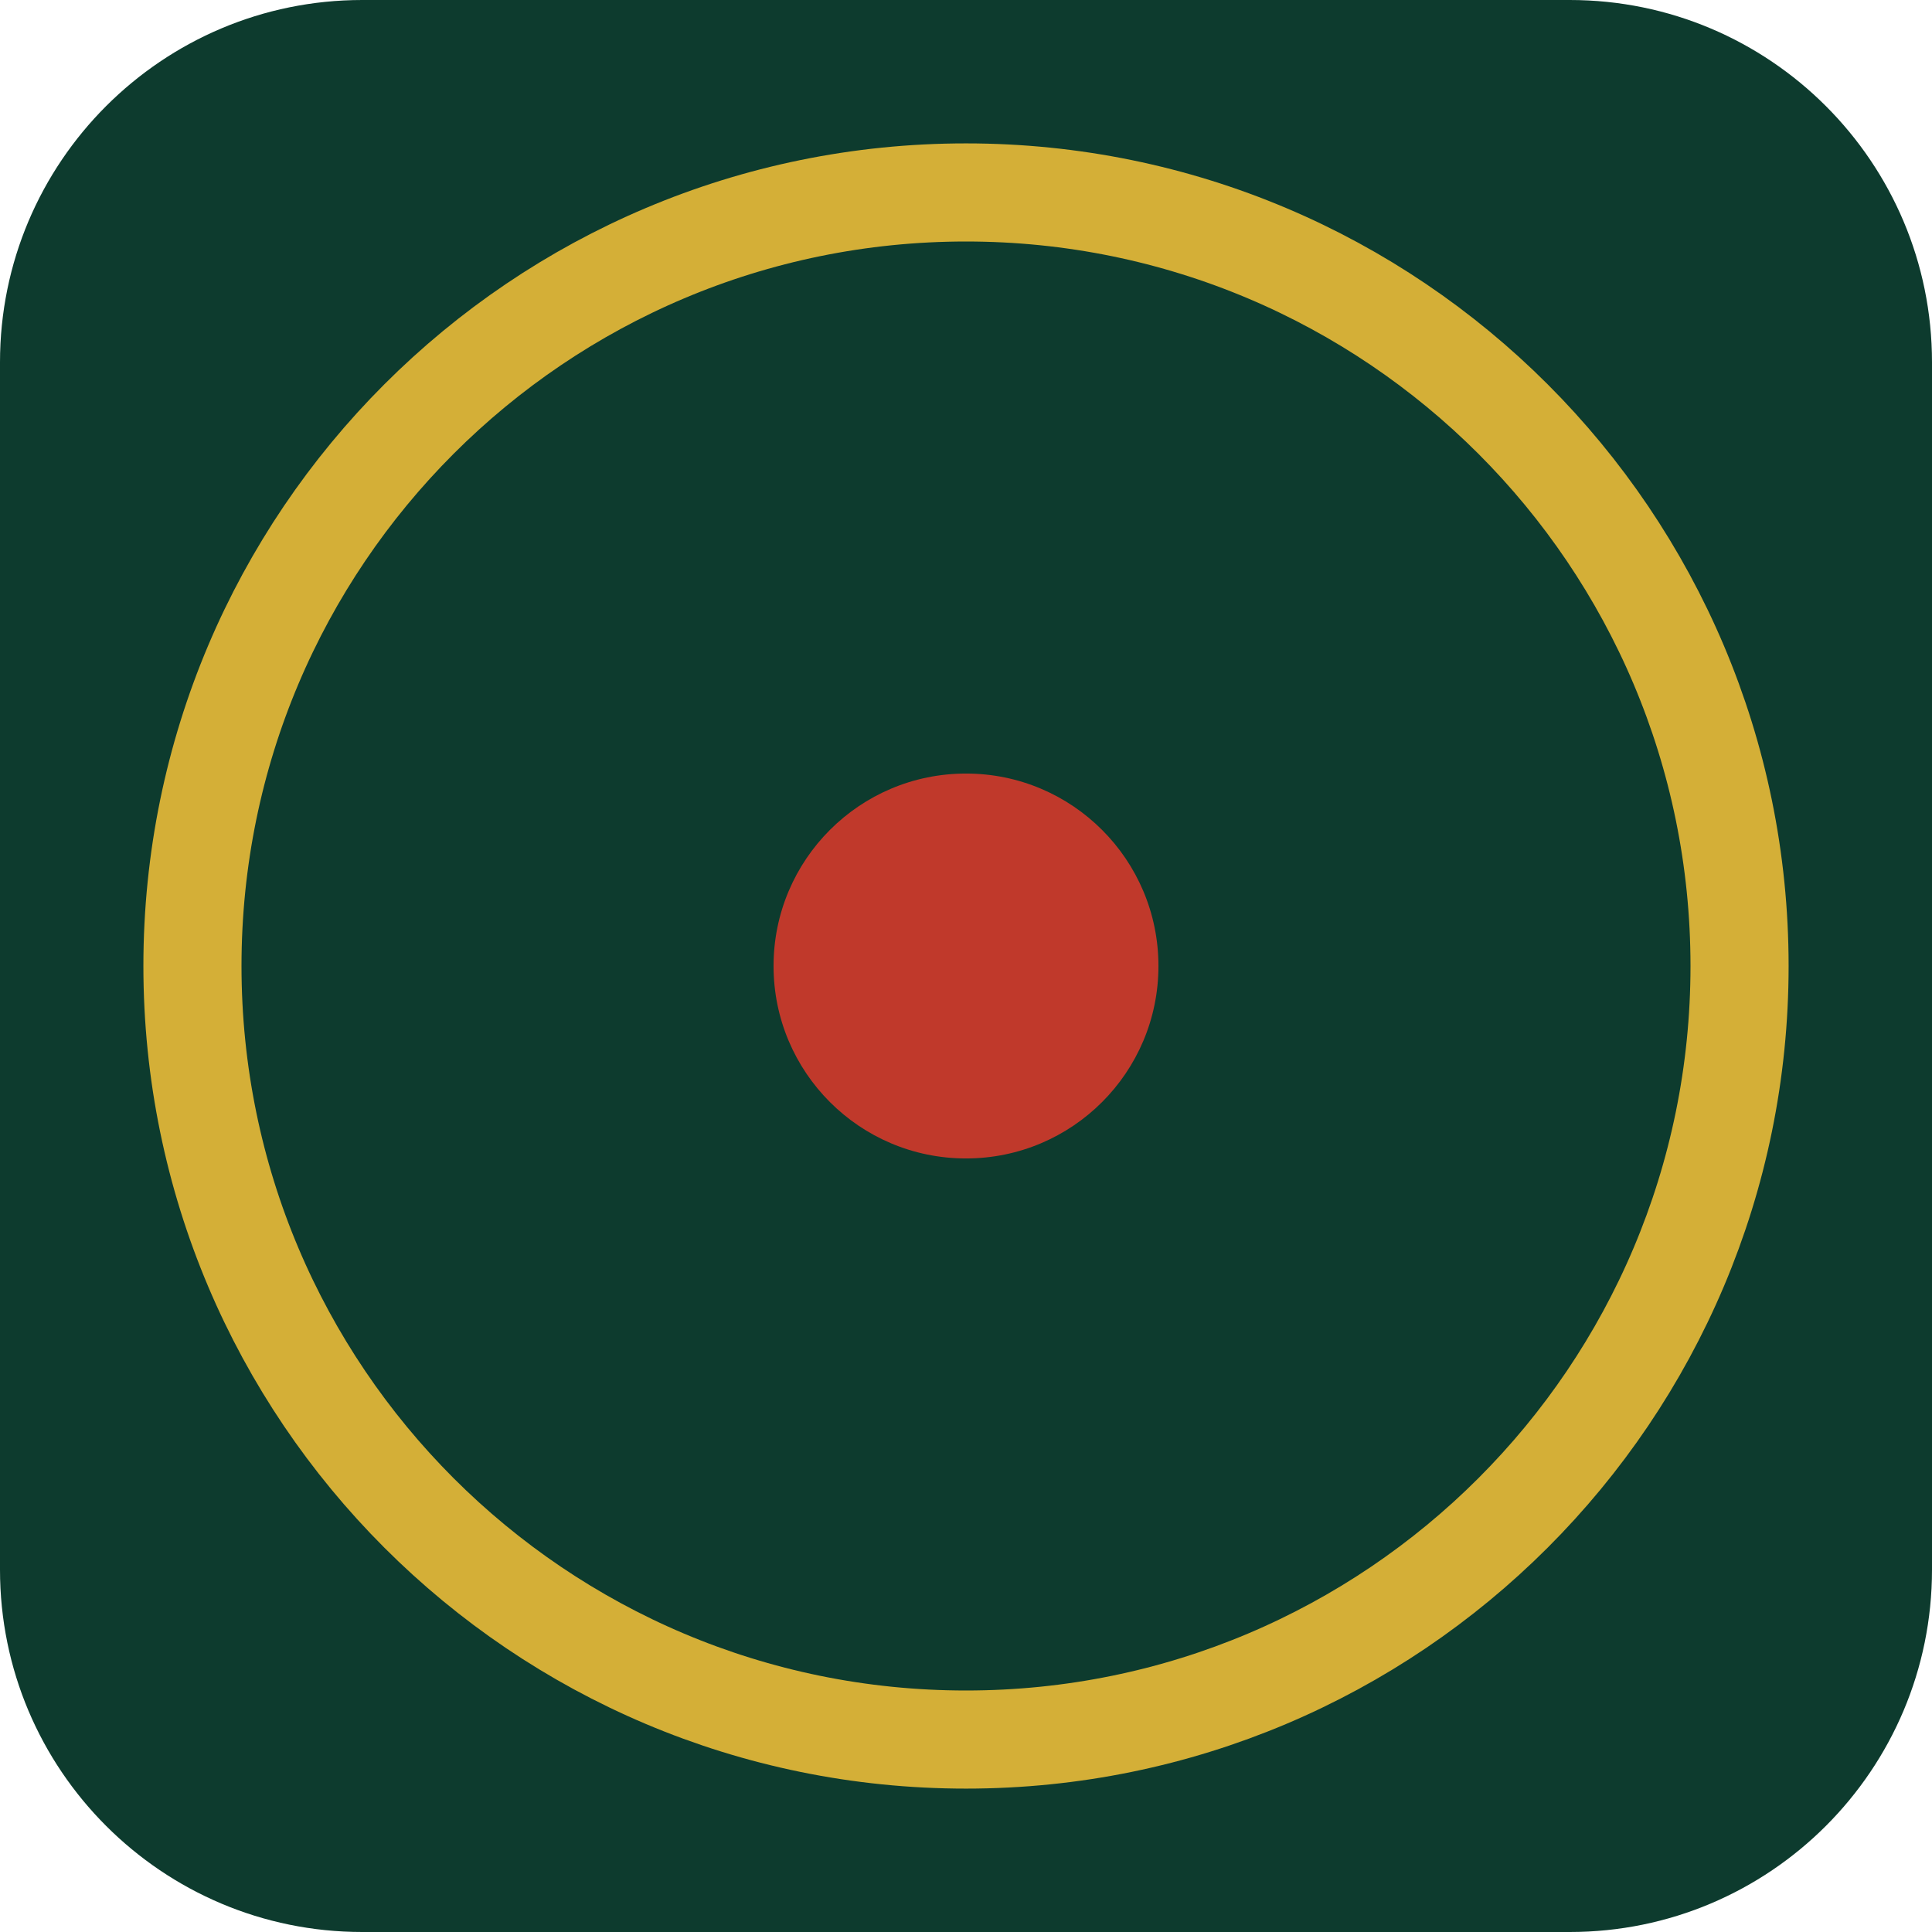
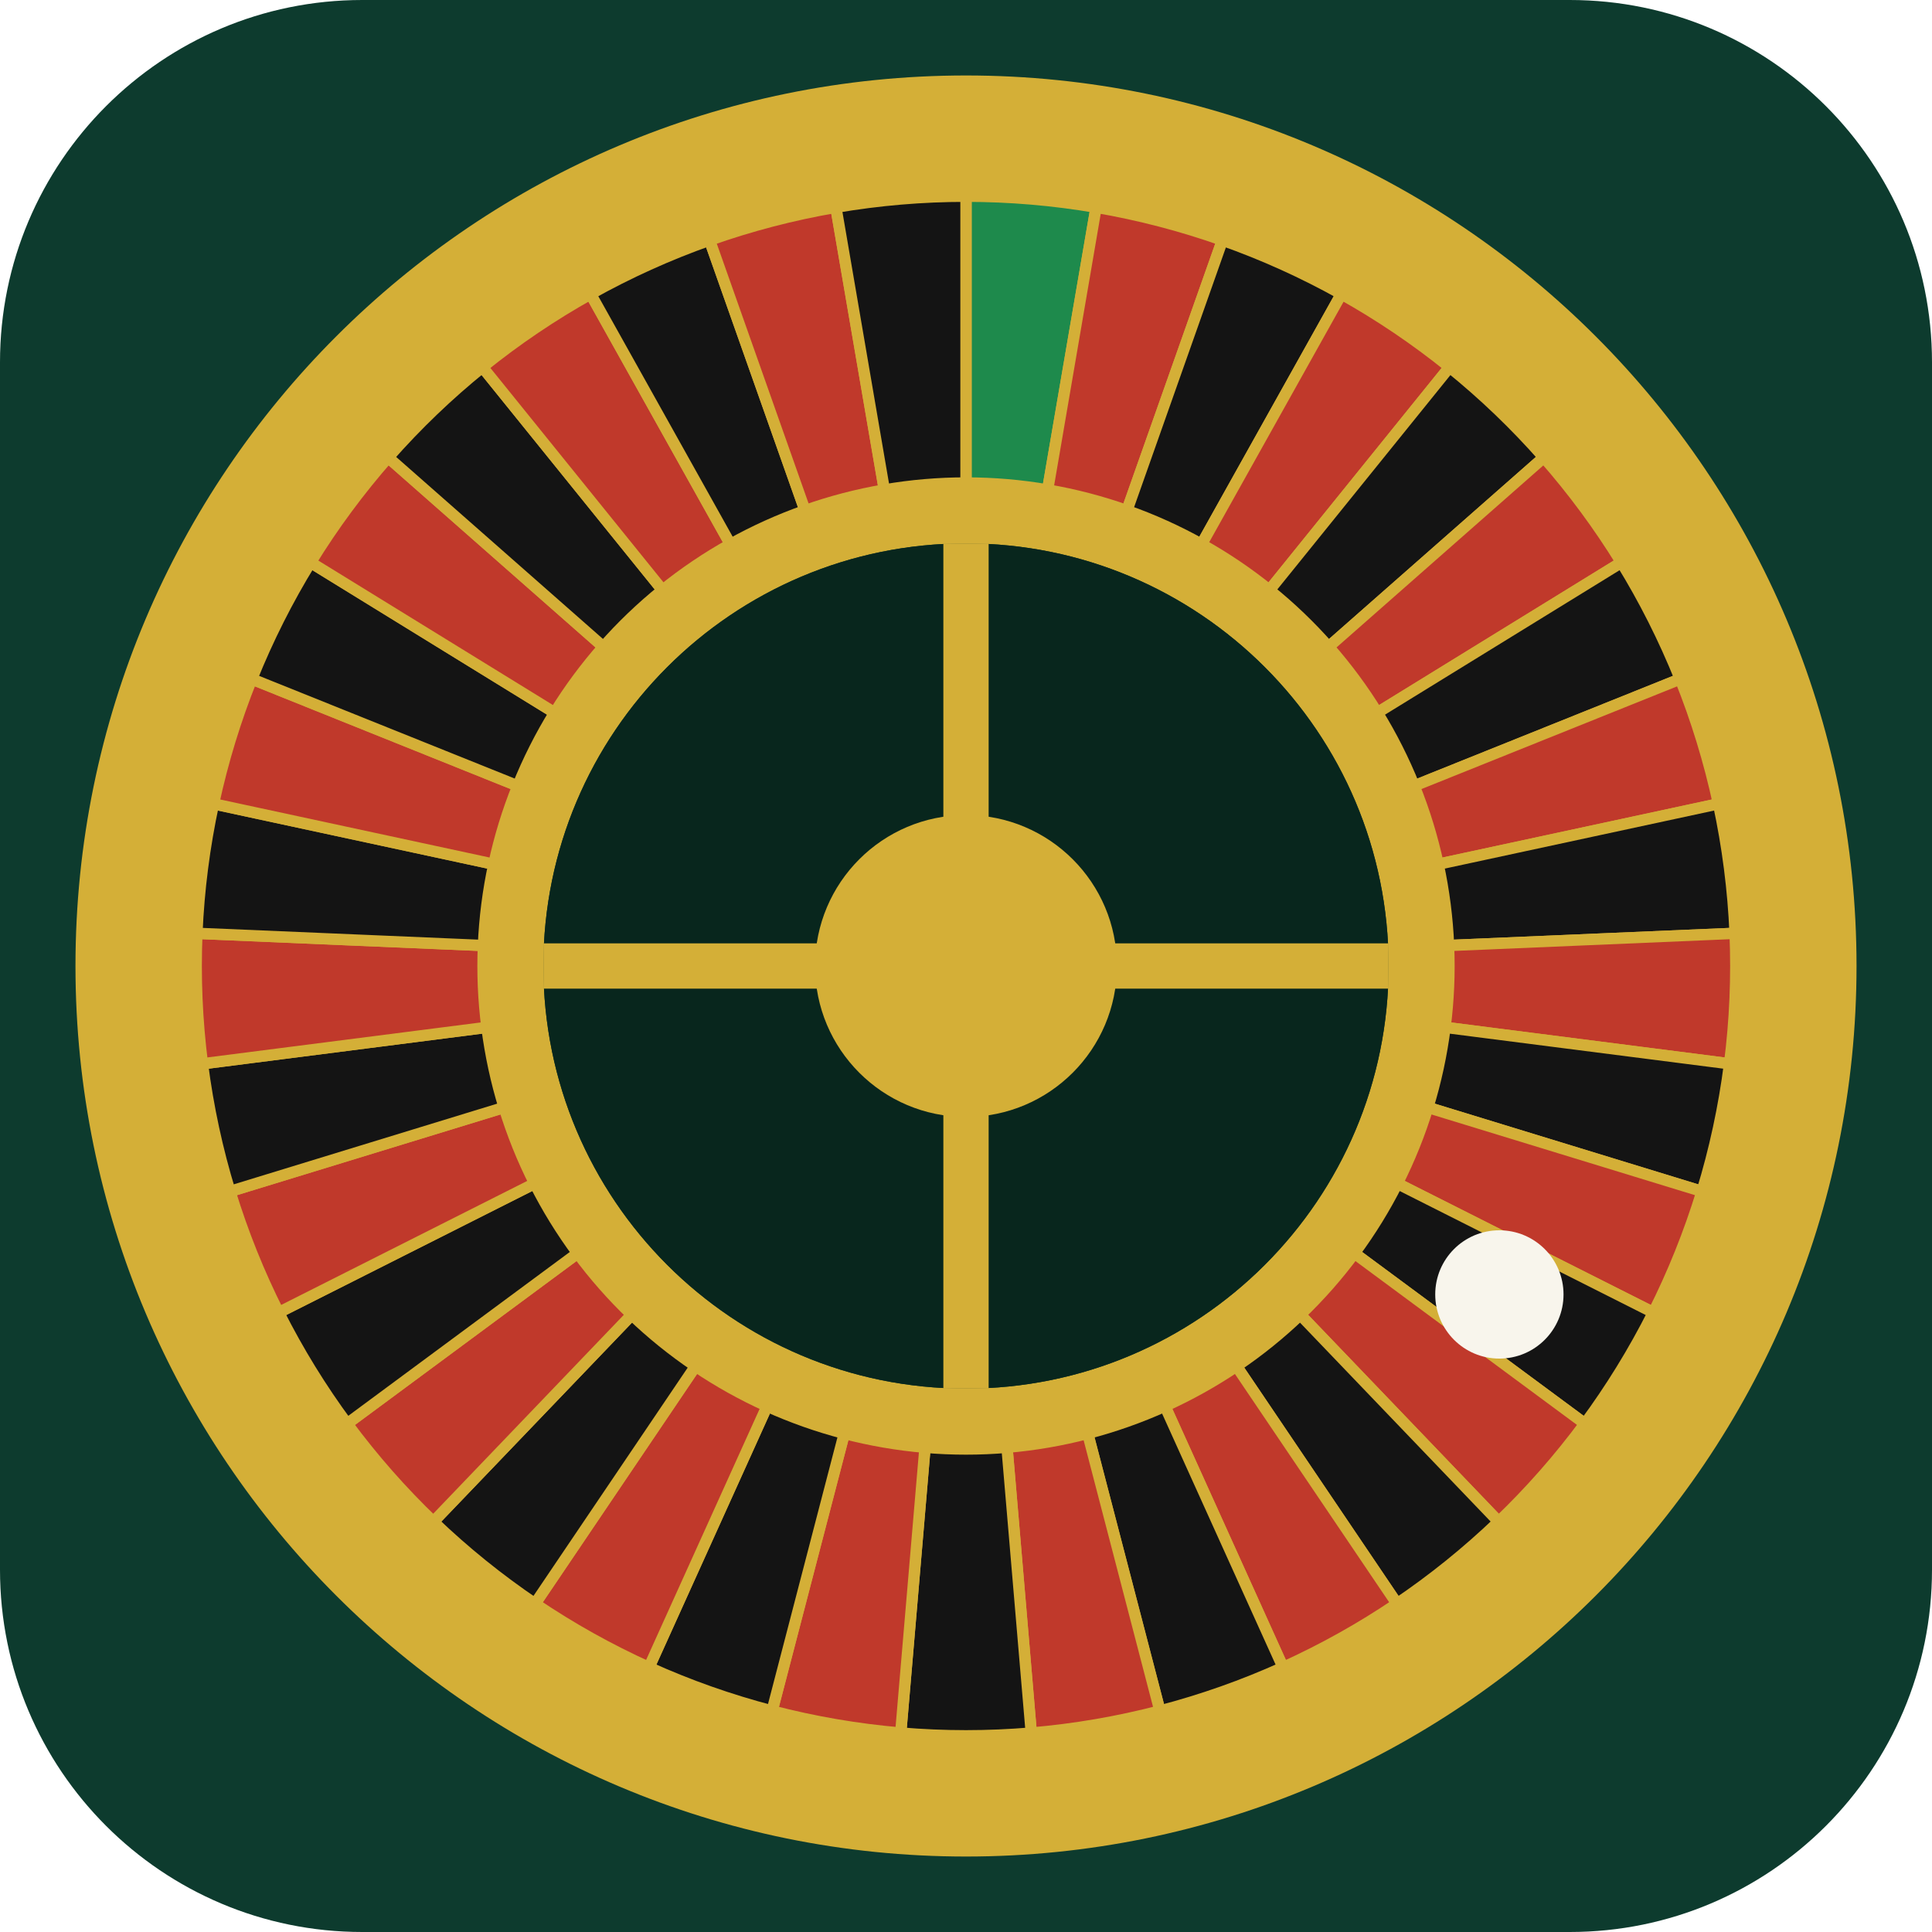
<svg xmlns="http://www.w3.org/2000/svg" viewBox="0 0 512 512">
  <rect width="512" height="512" rx="96" fill="#0d3b2e" />
-   <circle cx="256" cy="256" r="205" fill="none" stroke="#d4af37" stroke-width="26" />
-   <circle cx="256" cy="256" r="51" fill="#c0392b" />
+   <circle cx="256" cy="256" r="220" fill="none" stroke="#d4af37" stroke-width="32" />
+   <path d="M256.00 52.00A204 204 0 0 1 290.48 54.93L277.63 129.84A128 128 0 0 0 256.00 128.00Z" fill="#1e8a4c" stroke="#d4af37" stroke-width="3" />
+   <path d="M290.48 54.93A204 204 0 0 1 323.96 63.65L298.64 135.31A128 128 0 0 0 277.63 129.84Z" fill="#c0392b" stroke="#d4af37" stroke-width="3" />
+   <path d="M323.96 63.65A204 204 0 0 1 355.49 77.91L318.42 144.25A128 128 0 0 0 298.64 135.31Z" fill="#141414" stroke="#d4af37" stroke-width="3" />
+   <path d="M355.49 77.91A204 204 0 0 1 384.16 97.28L336.41 156.41A128 128 0 0 0 318.42 144.25Z" fill="#c0392b" stroke="#d4af37" stroke-width="3" />
+   <path d="M384.16 97.28A204 204 0 0 1 409.14 121.22L352.09 171.43A128 128 0 0 0 336.41 156.41Z" fill="#141414" stroke="#d4af37" stroke-width="3" />
+   <path d="M409.14 121.22A204 204 0 0 1 429.71 149.04L365.00 188.89A128 128 0 0 0 352.09 171.43Z" fill="#c0392b" stroke="#d4af37" stroke-width="3" />
+   <path d="M429.71 149.04A204 204 0 0 1 445.29 179.94L374.77 208.27A128 128 0 0 0 365.00 188.89Z" fill="#141414" stroke="#d4af37" stroke-width="3" />
+   <path d="M445.29 179.94A204 204 0 0 1 455.42 213.02L381.13 229.03A128 128 0 0 0 374.77 208.27Z" fill="#c0392b" stroke="#d4af37" stroke-width="3" />
+   <path d="M455.42 213.02A204 204 0 0 1 459.82 247.34L383.88 250.57A128 128 0 0 0 381.13 229.03Z" fill="#141414" stroke="#d4af37" stroke-width="3" />
+   <path d="M459.82 247.34A204 204 0 0 1 458.35 281.91L382.96 272.26A128 128 0 0 0 383.88 250.57Z" fill="#c0392b" stroke="#d4af37" stroke-width="3" />
+   <path d="M458.35 281.91A204 204 0 0 1 451.06 315.74L378.39 293.48A128 128 0 0 0 382.96 272.26Z" fill="#141414" stroke="#d4af37" stroke-width="3" />
+   <path d="M451.06 315.74A204 204 0 0 1 438.16 347.84L370.29 313.63A128 128 0 0 0 378.39 293.48Z" fill="#c0392b" stroke="#d4af37" stroke-width="3" />
+   <path d="M438.16 347.84A204 204 0 0 1 420.02 377.31L358.91 332.11A128 128 0 0 0 370.29 313.63Z" fill="#141414" stroke="#d4af37" stroke-width="3" />
+   <path d="M420.02 377.31A204 204 0 0 1 397.16 403.28L344.57 348.41A128 128 0 0 0 358.91 332.11Z" fill="#c0392b" stroke="#d4af37" stroke-width="3" />
+   <path d="M397.16 403.28A204 204 0 0 1 370.23 425.02L327.68 362.05A128 128 0 0 0 344.57 348.41Z" fill="#141414" stroke="#d4af37" stroke-width="3" />
+   <path d="M370.23 425.02A204 204 0 0 1 340.03 441.89L308.72 372.64A128 128 0 0 0 327.68 362.05Z" fill="#c0392b" stroke="#d4af37" stroke-width="3" />
+   <path d="M340.03 441.89A204 204 0 0 1 307.40 453.42L288.25 379.87A128 128 0 0 0 308.72 372.64Z" fill="#141414" stroke="#d4af37" stroke-width="3" />
+   <path d="M307.40 453.42A204 204 0 0 1 273.30 459.27L266.86 383.54A128 128 0 0 0 288.25 379.87Z" fill="#c0392b" stroke="#d4af37" stroke-width="3" />
+   <path d="M273.30 459.27A204 204 0 0 1 238.70 459.27L245.14 383.54A128 128 0 0 0 266.86 383.54Z" fill="#141414" stroke="#d4af37" stroke-width="3" />
+   <path d="M238.70 459.27A204 204 0 0 1 204.60 453.42L223.75 379.87A128 128 0 0 0 245.14 383.54Z" fill="#c0392b" stroke="#d4af37" stroke-width="3" />
+   <path d="M204.60 453.42A204 204 0 0 1 171.97 441.89L203.28 372.64A128 128 0 0 0 223.75 379.87Z" fill="#141414" stroke="#d4af37" stroke-width="3" />
+   <path d="M171.97 441.89A204 204 0 0 1 141.77 425.02L184.32 362.05A128 128 0 0 0 203.28 372.64Z" fill="#c0392b" stroke="#d4af37" stroke-width="3" />
+   <path d="M141.77 425.02A204 204 0 0 1 114.84 403.28L167.43 348.41A128 128 0 0 0 184.32 362.05Z" fill="#141414" stroke="#d4af37" stroke-width="3" />
+   <path d="M114.84 403.28A204 204 0 0 1 91.98 377.31L153.09 332.11A128 128 0 0 0 167.43 348.41Z" fill="#c0392b" stroke="#d4af37" stroke-width="3" />
+   <path d="M91.98 377.31A204 204 0 0 1 73.84 347.84L141.71 313.63A128 128 0 0 0 153.09 332.11Z" fill="#141414" stroke="#d4af37" stroke-width="3" />
+   <path d="M73.84 347.84A204 204 0 0 1 60.94 315.74L133.61 293.48A128 128 0 0 0 141.71 313.63Z" fill="#c0392b" stroke="#d4af37" stroke-width="3" />
+   <path d="M60.94 315.74A204 204 0 0 1 53.65 281.91L129.04 272.26A128 128 0 0 0 133.61 293.48Z" fill="#141414" stroke="#d4af37" stroke-width="3" />
+   <path d="M53.65 281.91A204 204 0 0 1 52.18 247.34L128.12 250.57A128 128 0 0 0 129.04 272.26Z" fill="#c0392b" stroke="#d4af37" stroke-width="3" />
+   <path d="M52.18 247.34A204 204 0 0 1 56.58 213.02L130.87 229.03A128 128 0 0 0 128.12 250.57Z" fill="#141414" stroke="#d4af37" stroke-width="3" />
+   <path d="M56.58 213.02A204 204 0 0 1 66.71 179.94L137.23 208.27A128 128 0 0 0 130.87 229.03Z" fill="#c0392b" stroke="#d4af37" stroke-width="3" />
+   <path d="M66.71 179.94A204 204 0 0 1 82.29 149.04L147.00 188.89A128 128 0 0 0 137.23 208.27Z" fill="#141414" stroke="#d4af37" stroke-width="3" />
+   <path d="M82.29 149.04A204 204 0 0 1 102.86 121.22L159.91 171.43A128 128 0 0 0 147.00 188.89Z" fill="#c0392b" stroke="#d4af37" stroke-width="3" />
+   <path d="M102.86 121.22A204 204 0 0 1 127.84 97.28L175.59 156.41A128 128 0 0 0 159.91 171.43Z" fill="#141414" stroke="#d4af37" stroke-width="3" />
+   <path d="M127.84 97.28A204 204 0 0 1 156.51 77.91L193.58 144.25A128 128 0 0 0 175.59 156.41Z" fill="#c0392b" stroke="#d4af37" stroke-width="3" />
+   <path d="M156.51 77.91A204 204 0 0 1 188.04 63.65L213.36 135.31A128 128 0 0 0 193.58 144.25Z" fill="#141414" stroke="#d4af37" stroke-width="3" />
+   <path d="M188.04 63.65A204 204 0 0 1 221.52 54.93L234.37 129.84A128 128 0 0 0 213.36 135.31Z" fill="#c0392b" stroke="#d4af37" stroke-width="3" />
+   <path d="M221.52 54.93A204 204 0 0 1 256.00 52.00L256.00 128.00A128 128 0 0 0 234.37 129.84Z" fill="#141414" stroke="#d4af37" stroke-width="3" />
+   <circle cx="256" cy="256" r="120" fill="none" stroke="#d4af37" stroke-width="16" />
+   <circle cx="256" cy="256" r="112" fill="#08261d" />
+   <path d="M256 144V368M144 256H368" stroke="#d4af37" stroke-width="12" />
+   <circle cx="256" cy="256" r="40" fill="#d4af37" />
+   <circle cx="397.35" cy="343.04" r="17" fill="#f8f5ec" />
</svg>
